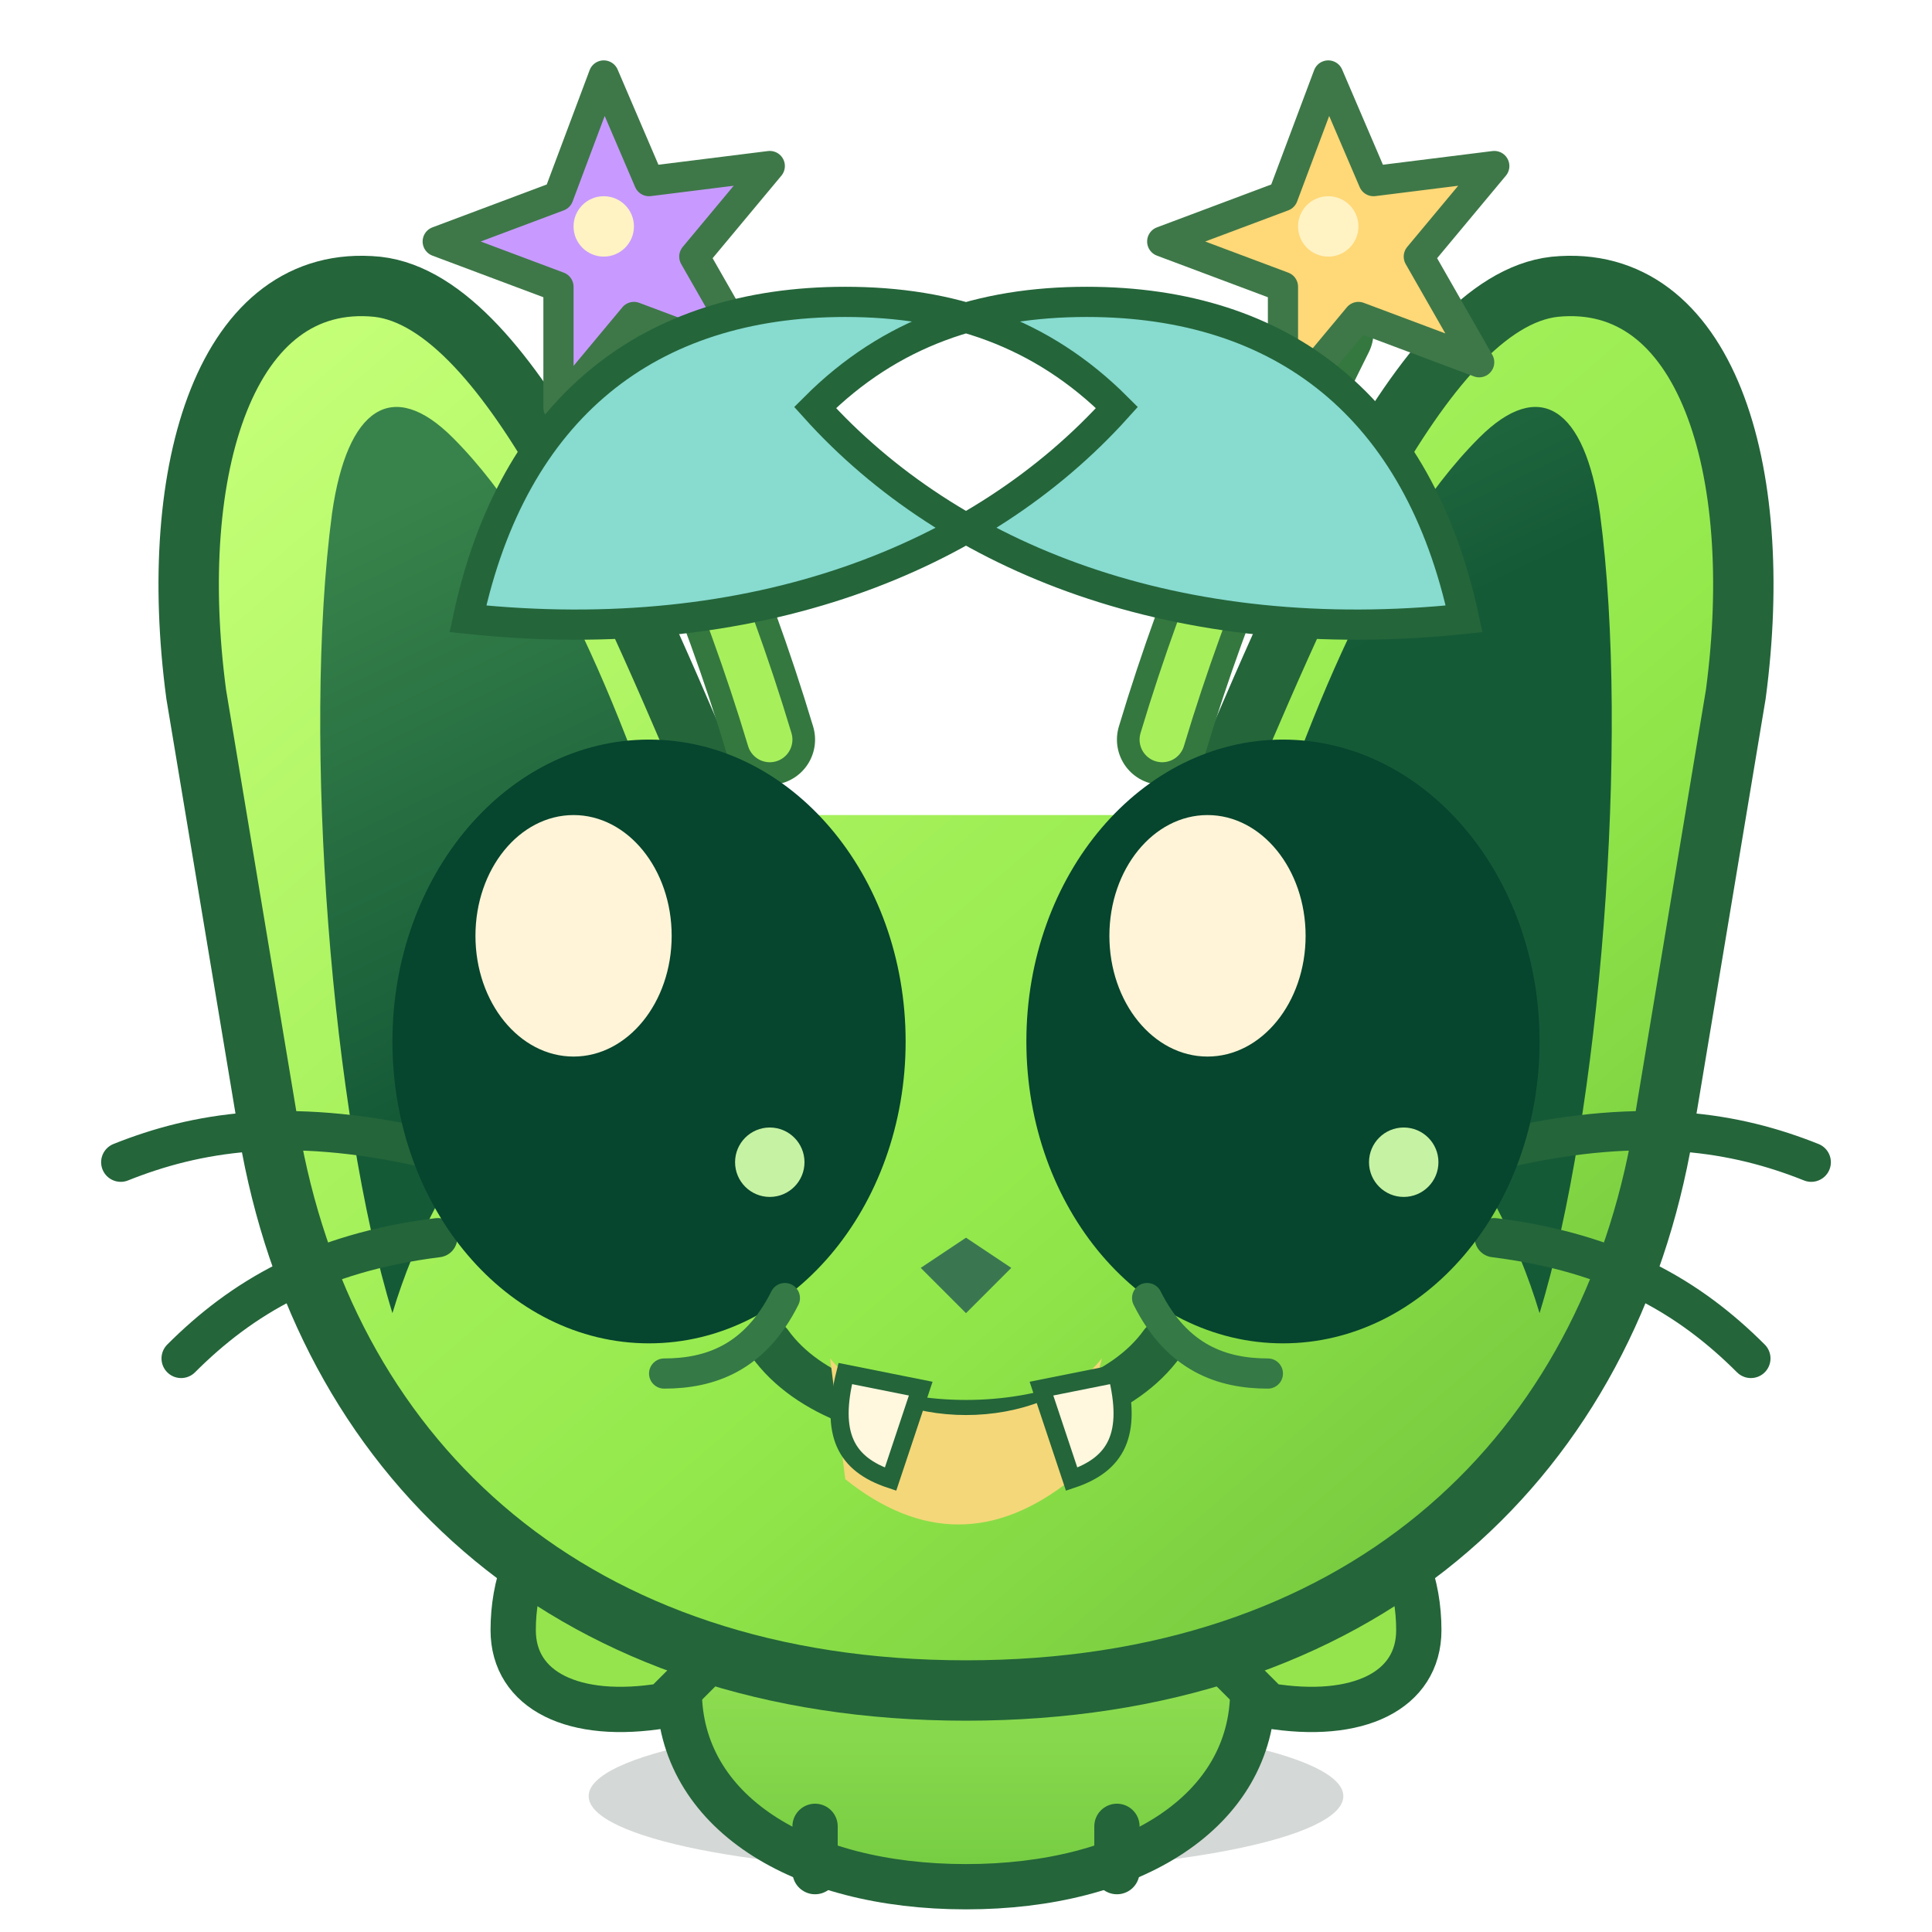
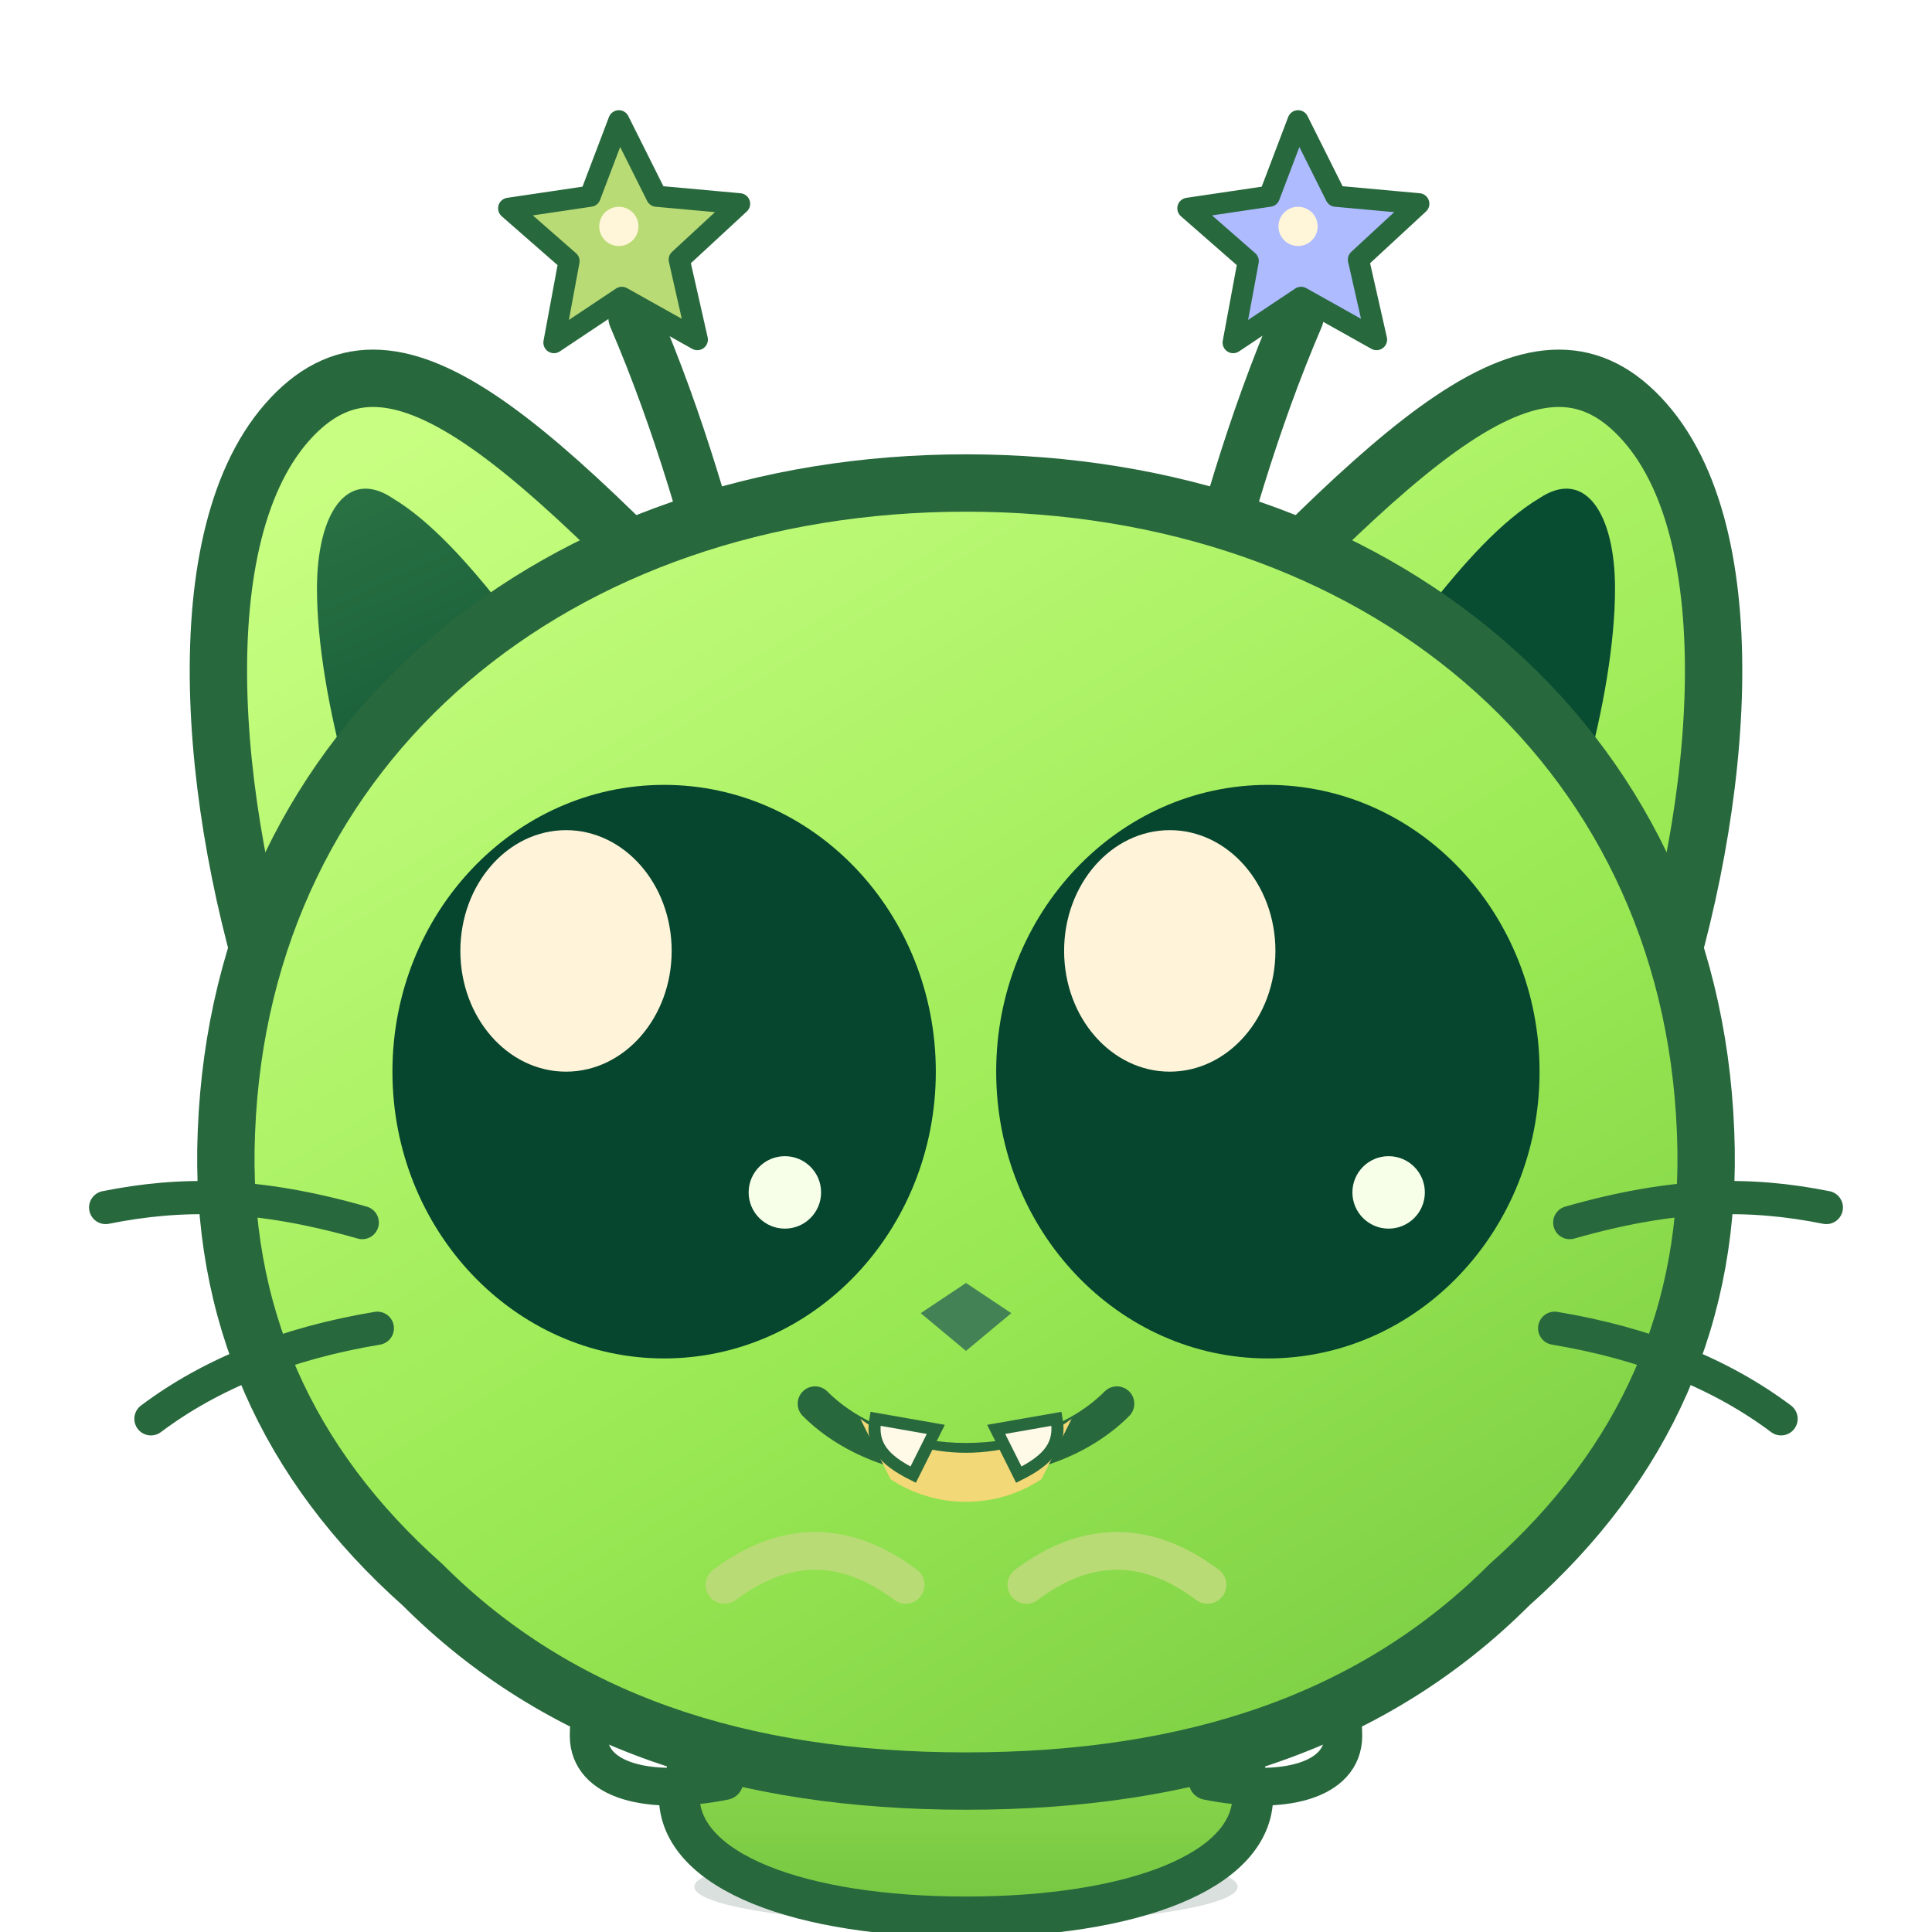
<svg xmlns="http://www.w3.org/2000/svg" viewBox="0 0 128 128" fill="none">
  <defs>
-     <linearGradient id="fur" x1="23" y1="18" x2="104" y2="112" gradientUnits="userSpaceOnUse">
-       <stop stop-color="#C5FF78" />
-       <stop offset=".62" stop-color="#92E84A" />
-       <stop offset="1" stop-color="#6DBF3B" />
+     <linearGradient id="fur" x1="34" y1="24" x2="91" y2="119" gradientUnits="userSpaceOnUse">
+       <stop stop-color="#C8FF82" />
+       <stop offset=".58" stop-color="#9BEA55" />
+       <stop offset="1" stop-color="#7BCD43" />
    </linearGradient>
-     <linearGradient id="ear" x1="23" y1="35" x2="39" y2="68" gradientUnits="userSpaceOnUse">
-       <stop stop-color="#38834B" />
-       <stop offset="1" stop-color="#155A37" />
+     <linearGradient id="ear" x1="24" y1="24" x2="41" y2="61" gradientUnits="userSpaceOnUse">
+       <stop stop-color="#317A47" />
+       <stop offset="1" stop-color="#084D31" />
    </linearGradient>
-     <linearGradient id="body" x1="64" y1="88" x2="64" y2="126" gradientUnits="userSpaceOnUse">
-       <stop stop-color="#B9F86B" />
-       <stop offset="1" stop-color="#73CB40" />
+     <linearGradient id="body" x1="64" y1="102" x2="64" y2="128" gradientUnits="userSpaceOnUse">
+       <stop stop-color="#A7EE58" />
+       <stop offset="1" stop-color="#73C441" />
    </linearGradient>
  </defs>
-   <ellipse cx="64" cy="119" rx="25" ry="5" fill="#112719" opacity=".18" />
-   <path d="M49 84h30l4 28c0 8-8 13-19 13s-19-5-19-13z" fill="url(#body)" stroke="#24653A" stroke-width="3" />
-   <path d="M46 97c-8 0-12 5-12 11 0 4 4 6 10 5l8-8M82 97c8 0 12 5 12 11 0 4-4 6-10 5l-8-8" fill="#95E44D" stroke="#24653A" stroke-width="3" stroke-linecap="round" />
-   <path d="M54 121v3m20-3v3" stroke="#24653A" stroke-width="3" stroke-linecap="round" />
-   <path d="M48 54C42 40 34 20 25 19 15 18 11 31 13 46l5 30c4 21 20 36 46 36s42-15 46-36l5-30c2-15-2-28-12-27-9 1-17 21-23 35" fill="url(#fur)" stroke="#24653A" stroke-width="4" stroke-linejoin="round" />
-   <path d="M22 34c1-7 4-9 8-5 7 7 12 20 16 33-10 6-17 15-20 25-4-13-6-38-4-53Zm84 0c-1-7-4-9-8-5-7 7-12 20-16 33 10 6 17 15 20 25 4-13 6-38 4-53Z" fill="url(#ear)" />
-   <path d="M51 49C48 39 44 30 40 22M77 49c3-10 7-19 11-27" stroke="#34783F" stroke-width="6" stroke-linecap="round" />
-   <path d="M51 49C48 39 44 30 40 22M77 49c3-10 7-19 11-27" stroke="#A7F05C" stroke-width="3" stroke-linecap="round" />
-   <path d="M40 5 43 12 51 11 46 17 50 24 42 21 37 27 37 19 29 16 37 13Z" fill="#C89AFF" stroke="#3E7848" stroke-width="2" stroke-linejoin="round" />
-   <path d="m88 5 3 7 8-1-5 6 4 7-8-3-5 6v-8l-8-3 8-3Z" fill="#FFD878" stroke="#3E7848" stroke-width="2" stroke-linejoin="round" />
-   <circle cx="40" cy="15" r="2" fill="#FFF3C4" />
-   <circle cx="88" cy="15" r="2" fill="#FFF3C4" />
-   <path d="M28 76c-9-2-15-1-20 1m21 5c-8 1-13 4-17 8m88-14c9-2 15-1 20 1m-21 5c8 1 13 4 17 8" stroke="#24653A" stroke-width="2.6" stroke-linecap="round" />
-   <ellipse cx="43" cy="69" rx="17" ry="20" fill="#06452E" />
-   <ellipse cx="85" cy="69" rx="17" ry="20" fill="#06452E" />
-   <ellipse cx="38" cy="62" rx="6.5" ry="8" fill="#FFF4D7" />
-   <ellipse cx="80" cy="62" rx="6.5" ry="8" fill="#FFF4D7" />
-   <circle cx="51" cy="77" r="2.3" fill="#C6F2A3" />
-   <circle cx="93" cy="77" r="2.3" fill="#C6F2A3" />
-   <path d="m61 84 3-2 3 2-3 3z" fill="#3A7751" />
-   <path d="M51 89c5 7 21 7 26 0" stroke="#24653A" stroke-width="3" stroke-linecap="round" />
-   <path d="M55 90c4 5 14 5 18 0l-2 8c-5 4-10 4-15 0z" fill="#F4D779" />
-   <path d="m56 91 5 1-2 6c-3-1-4-3-3-7Zm18 0-5 1 2 6c3-1 4-3 3-7Z" fill="#FFF7DE" stroke="#24653A" stroke-width="1.2" />
-   <path d="M52 86c-2 4-5 5-8 5m32-5c2 4 5 5 8 5" stroke="#357946" stroke-width="2" stroke-linecap="round" />
-   <path d="M31 41c3-14 12-21 25-21 7 0 13 2 18 7-9 10-24 16-43 14Zm66 0c-3-14-12-21-25-21-7 0-13 2-18 7 9 10 24 16 43 14Z" fill="#87dbcf" stroke="#24653A" stroke-width="2" />
+   <ellipse cx="64" cy="125" rx="18" ry="2.5" fill="#163A24" opacity=".16" />
+   <path d="M49 106c1-9 7-13 15-13s14 4 15 13l4 13c0 5-8 8-19 8s-19-3-19-8z" fill="url(#body)" stroke="#28683D" stroke-width="2.7" />
+   <path d="M48 109c-6-1-9 2-9 6 0 3 4 4 9 3m32-9c6-1 9 2 9 6 0 3-4 4-9 3" stroke="#28683D" stroke-width="2.5" stroke-linecap="round" />
+   <path d="M19 69c-5-14-7-33 0-41 7-8 16 1 33 19l-4 27z" fill="url(#fur)" stroke="#28683D" stroke-width="3.8" stroke-linejoin="round" />
+   <path d="M109 69c5-14 7-33 0-41-7-8-16 1-33 19l4 27z" fill="url(#fur)" stroke="#28683D" stroke-width="3.8" stroke-linejoin="round" />
+   <path d="M21 39c0-5 2-8 5-6 5 3 10 11 16 19-6 2-11 6-14 12-4-7-7-18-7-25Zm86 0c0-5-2-8-5-6-5 3-10 11-16 19 6 2 11 6 14 12 4-7 7-18 7-25Z" fill="url(#ear)" />
+   <path d="M49 43c-2-8-4-15-7-22m37 22c2-8 4-15 7-22" stroke="#28683D" stroke-width="3.4" stroke-linecap="round" />
+   <path d="m41 8 2.5 5 5.5.5-4 3.7 1.2 5.3-5-2.8-4.5 3 1-5.4-4-3.5 5.4-.8Z" fill="#B9DB76" stroke="#28683D" stroke-width="1.4" stroke-linejoin="round" />
+   <path d="m86 8 2.5 5 5.5.5-4 3.7 1.2 5.3-5-2.8-4.5 3 1-5.4-4-3.5 5.4-.8Z" fill="#AEBBFF" stroke="#28683D" stroke-width="1.4" stroke-linejoin="round" />
+   <circle cx="41" cy="15" r="1.3" fill="#FFF5D8" />
+   <circle cx="86" cy="15" r="1.3" fill="#FFF5D8" />
+   <path d="M64 32c-27 0-48 17-49 43-.5 12 4 22 13 30 9 9 21 13 36 13s27-4 36-13c9-8 13.5-18 13-30-1-26-22-43-49-43Z" fill="url(#fur)" stroke="#28683D" stroke-width="3.8" />
+   <path d="M24 81c-7-2-12-2-17-1m18 8c-6 1-11 3-15 6m94-13c7-2 12-2 17-1m-18 8c6 1 11 3 15 6" stroke="#28683D" stroke-width="2.2" stroke-linecap="round" />
+   <ellipse cx="44" cy="71" rx="18" ry="19" fill="#06452E" />
+   <ellipse cx="84" cy="71" rx="18" ry="19" fill="#06452E" />
+   <ellipse cx="37.5" cy="63" rx="7" ry="8" fill="#FFF4D9" />
+   <ellipse cx="77.5" cy="63" rx="7" ry="8" fill="#FFF4D9" />
+   <circle cx="52" cy="79" r="2.4" fill="#F7FFE9" />
+   <circle cx="92" cy="79" r="2.4" fill="#F7FFE9" />
+   <path d="m61 87 3-2 3 2-3 2.5z" fill="#438255" />
+   <path d="M54 93c5 5 15 5 20 0" stroke="#28683D" stroke-width="2.3" stroke-linecap="round" />
+   <path d="M57 94c4 3 10 3 14 0l-2 4c-3 2-7 2-10 0z" fill="#F2D876" />
+   <path d="m58 94 4 .7-1.5 3c-2-1-2.8-2-2.5-3.7Zm12 0-4 .7 1.5 3c2-1 2.8-2 2.5-3.7Z" fill="#FFF9E8" stroke="#28683D" stroke-width=".8" />
+   <path d="M48 105c4-3 8-3 12 0m8 0c4-3 8-3 12 0" stroke="#B9DB76" stroke-width="2.5" stroke-linecap="round" />
</svg>
